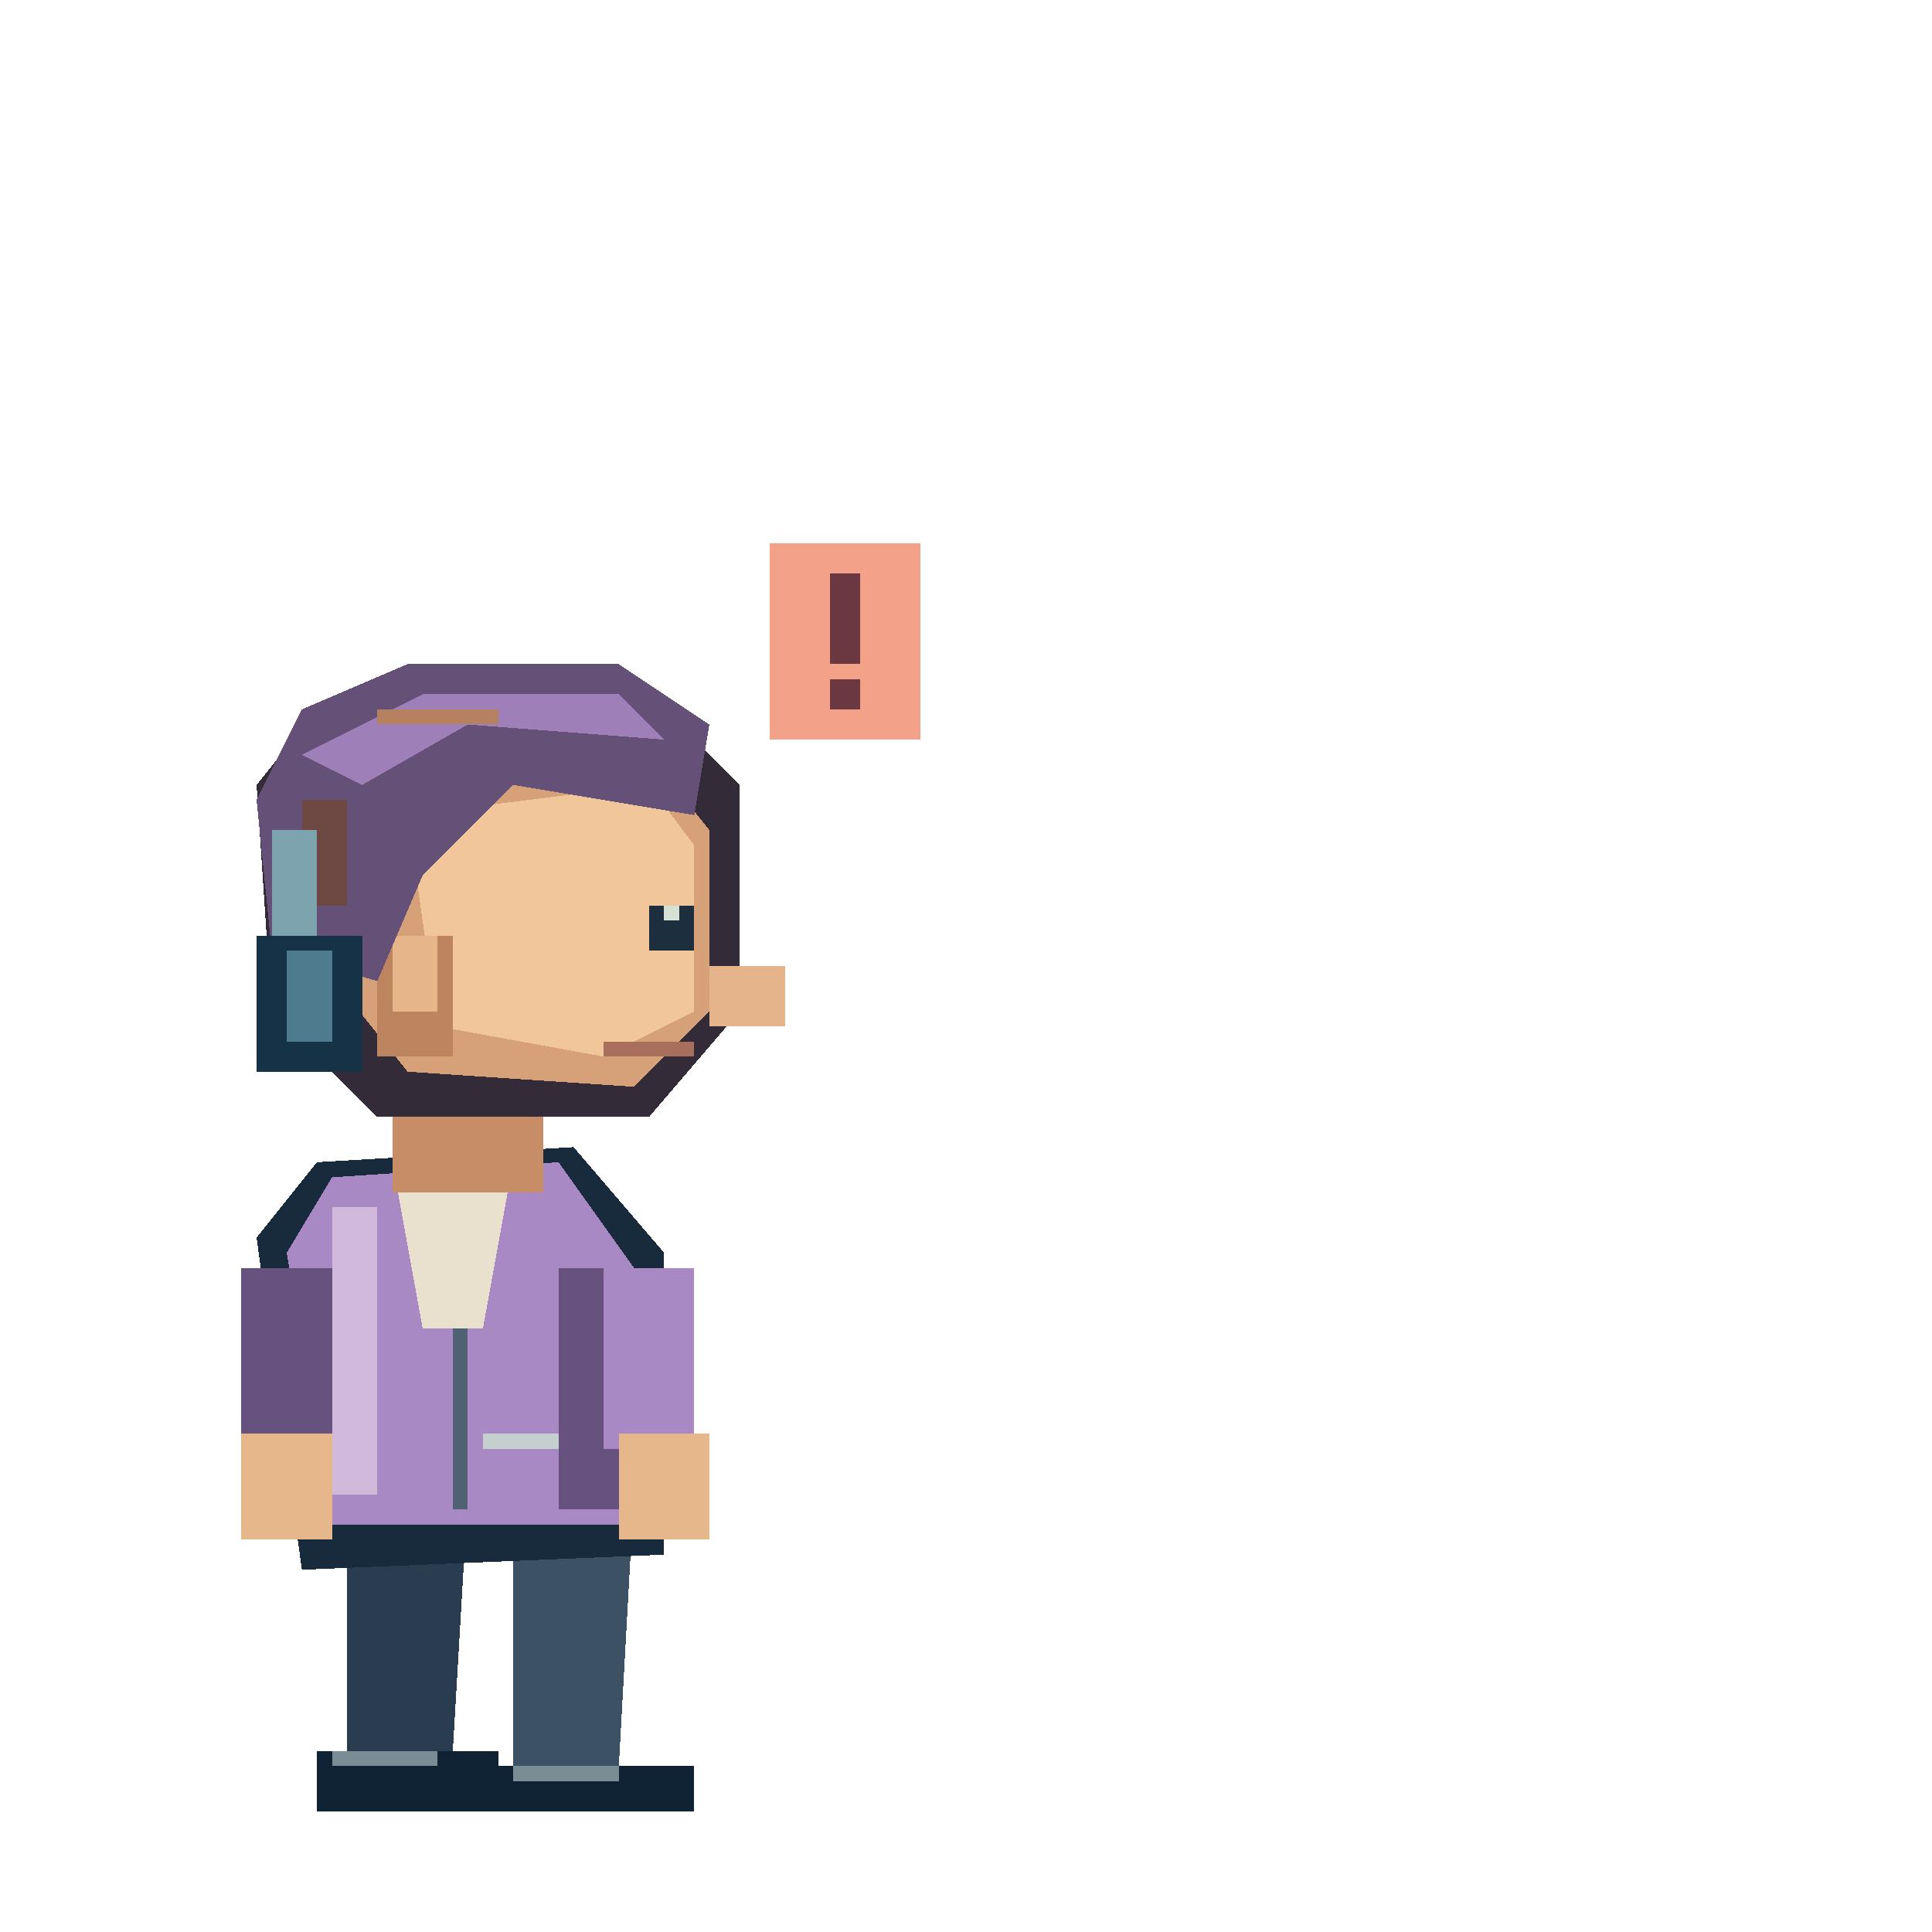
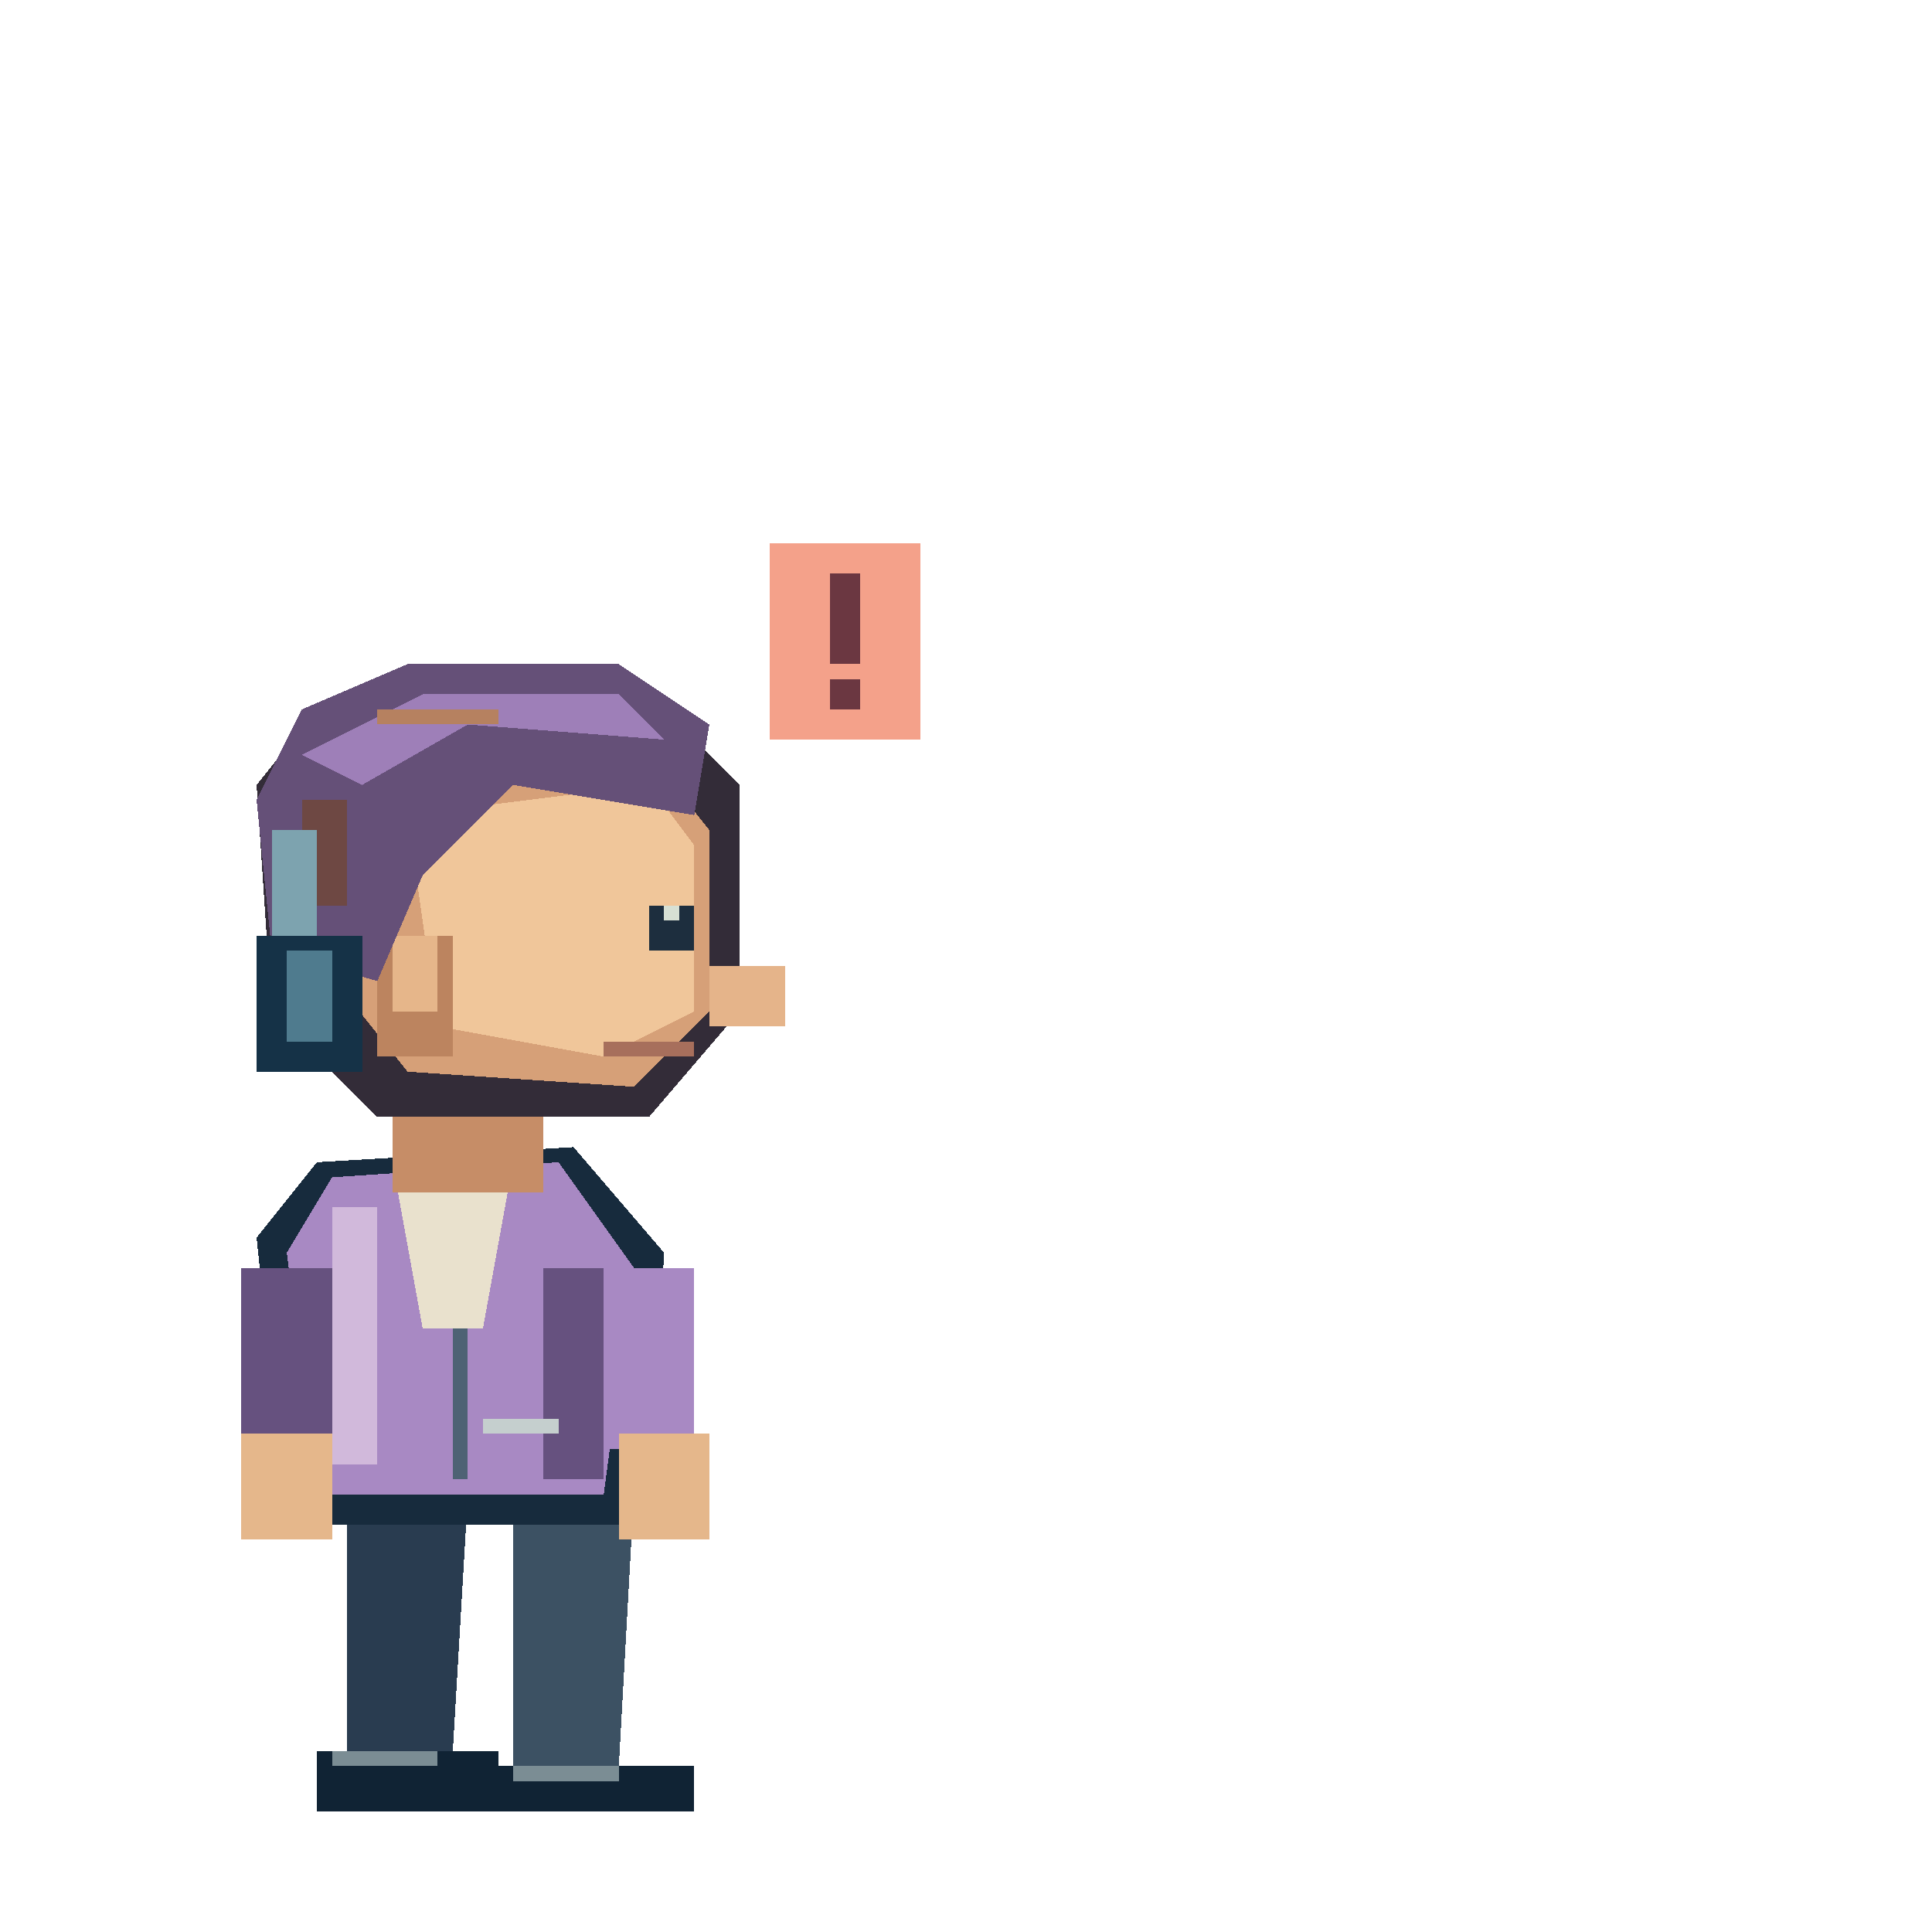
<svg xmlns="http://www.w3.org/2000/svg" width="128" height="128" viewBox="0 0 128 128" shape-rendering="crispEdges">
  <polygon points="23,99 31,99 30,116 23,116" fill="#293c50" />
  <polygon points="34,99 42,99 41,117 34,117" fill="#3c5163" />
  <rect x="21" y="116" width="12" height="4" fill="#102334" />
  <rect x="33" y="117" width="13" height="3" fill="#102334" />
  <rect x="22" y="116" width="7" height="1" fill="#7b8d94" />
  <rect x="34" y="117" width="7" height="1" fill="#7b8d94" />
-   <polygon points="21,77 38,76 44,83 44,103 20,104 17,82" fill="#172b3d" />
-   <polygon points="22,78 37,77 42,84 41,101 22,101 19,83" fill="#a889c3" />
-   <rect x="22" y="80" width="3" height="19" fill="#d1b9db" />
-   <rect x="37" y="84" width="4" height="16" fill="#66517f" />
+   <polygon points="21,77 38,76 44,83 43,101 19,101 17,82" fill="#172b3d" />
+   <polygon points="22,78 37,77 42,84 40,99 21,99 19,83" fill="#a889c3" />
+   <rect x="22" y="80" width="3" height="17" fill="#d1b9db" />
+   <rect x="36" y="84" width="4" height="14" fill="#66517f" />
  <polygon points="26,77 34,77 32,88 28,88" fill="#e9e1cd" />
-   <rect x="30" y="88" width="1" height="12" fill="#4e6274" />
-   <rect x="32" y="95" width="5" height="1" fill="#c5cfce" />
+   <rect x="30" y="88" width="1" height="10" fill="#4e6274" />
+   <rect x="32" y="94" width="5" height="1" fill="#c5cfce" />
  <rect x="26" y="71" width="10" height="8" fill="#c68d67" />
  <polygon points="17,52 21,47 43,46 49,52 49,67 43,74 25,74 18,67" fill="#332c38" />
  <polygon points="23,52 43,50 47,55 47,67 42,72 27,71 23,66" fill="#d6a078" />
  <polygon points="27,54 43,52 46,56 46,67 40,70 29,68" fill="#f0c69a" />
  <rect x="43" y="60" width="3" height="3" fill="#1d2e3e" />
  <rect x="44" y="60" width="1" height="1" fill="#d7e0d4" />
  <rect x="47" y="64" width="5" height="4" fill="#e5b48a" />
  <rect x="40" y="69" width="6" height="1" fill="#a76f5c" />
  <rect x="25" y="62" width="5" height="8" fill="#bc845f" />
  <rect x="26" y="62" width="3" height="5" fill="#e6b68a" />
  <polygon points="17,53 20,47 27,44 41,44 47,48 46,54 34,52 28,58 25,65 18,63" fill="#655078" />
  <polygon points="20,50 28,46 41,46 44,49 31,48 24,52" fill="#9e7fb8" />
  <rect x="20" y="53" width="3" height="7" fill="#6e4843" />
  <rect x="25" y="47" width="8" height="1" fill="#b68160" />
  <rect x="18" y="55" width="3" height="12" fill="#7da3af" />
  <rect x="17" y="62" width="7" height="9" fill="#153247" />
  <rect x="19" y="63" width="3" height="6" fill="#4f7b8e" />
  <rect x="16" y="84" width="6" height="12" fill="#66517f" />
  <rect x="16" y="95" width="6" height="7" fill="#e5b78b" />
  <rect x="40" y="84" width="6" height="12" fill="#a889c3" />
  <rect x="41" y="95" width="6" height="7" fill="#e5b78b" />
  <rect x="51" y="36" width="10" height="13" fill="#f4a18a" />
  <rect x="55" y="38" width="2" height="6" fill="#6b3741" />
  <rect x="55" y="45" width="2" height="2" fill="#6b3741" />
</svg>
